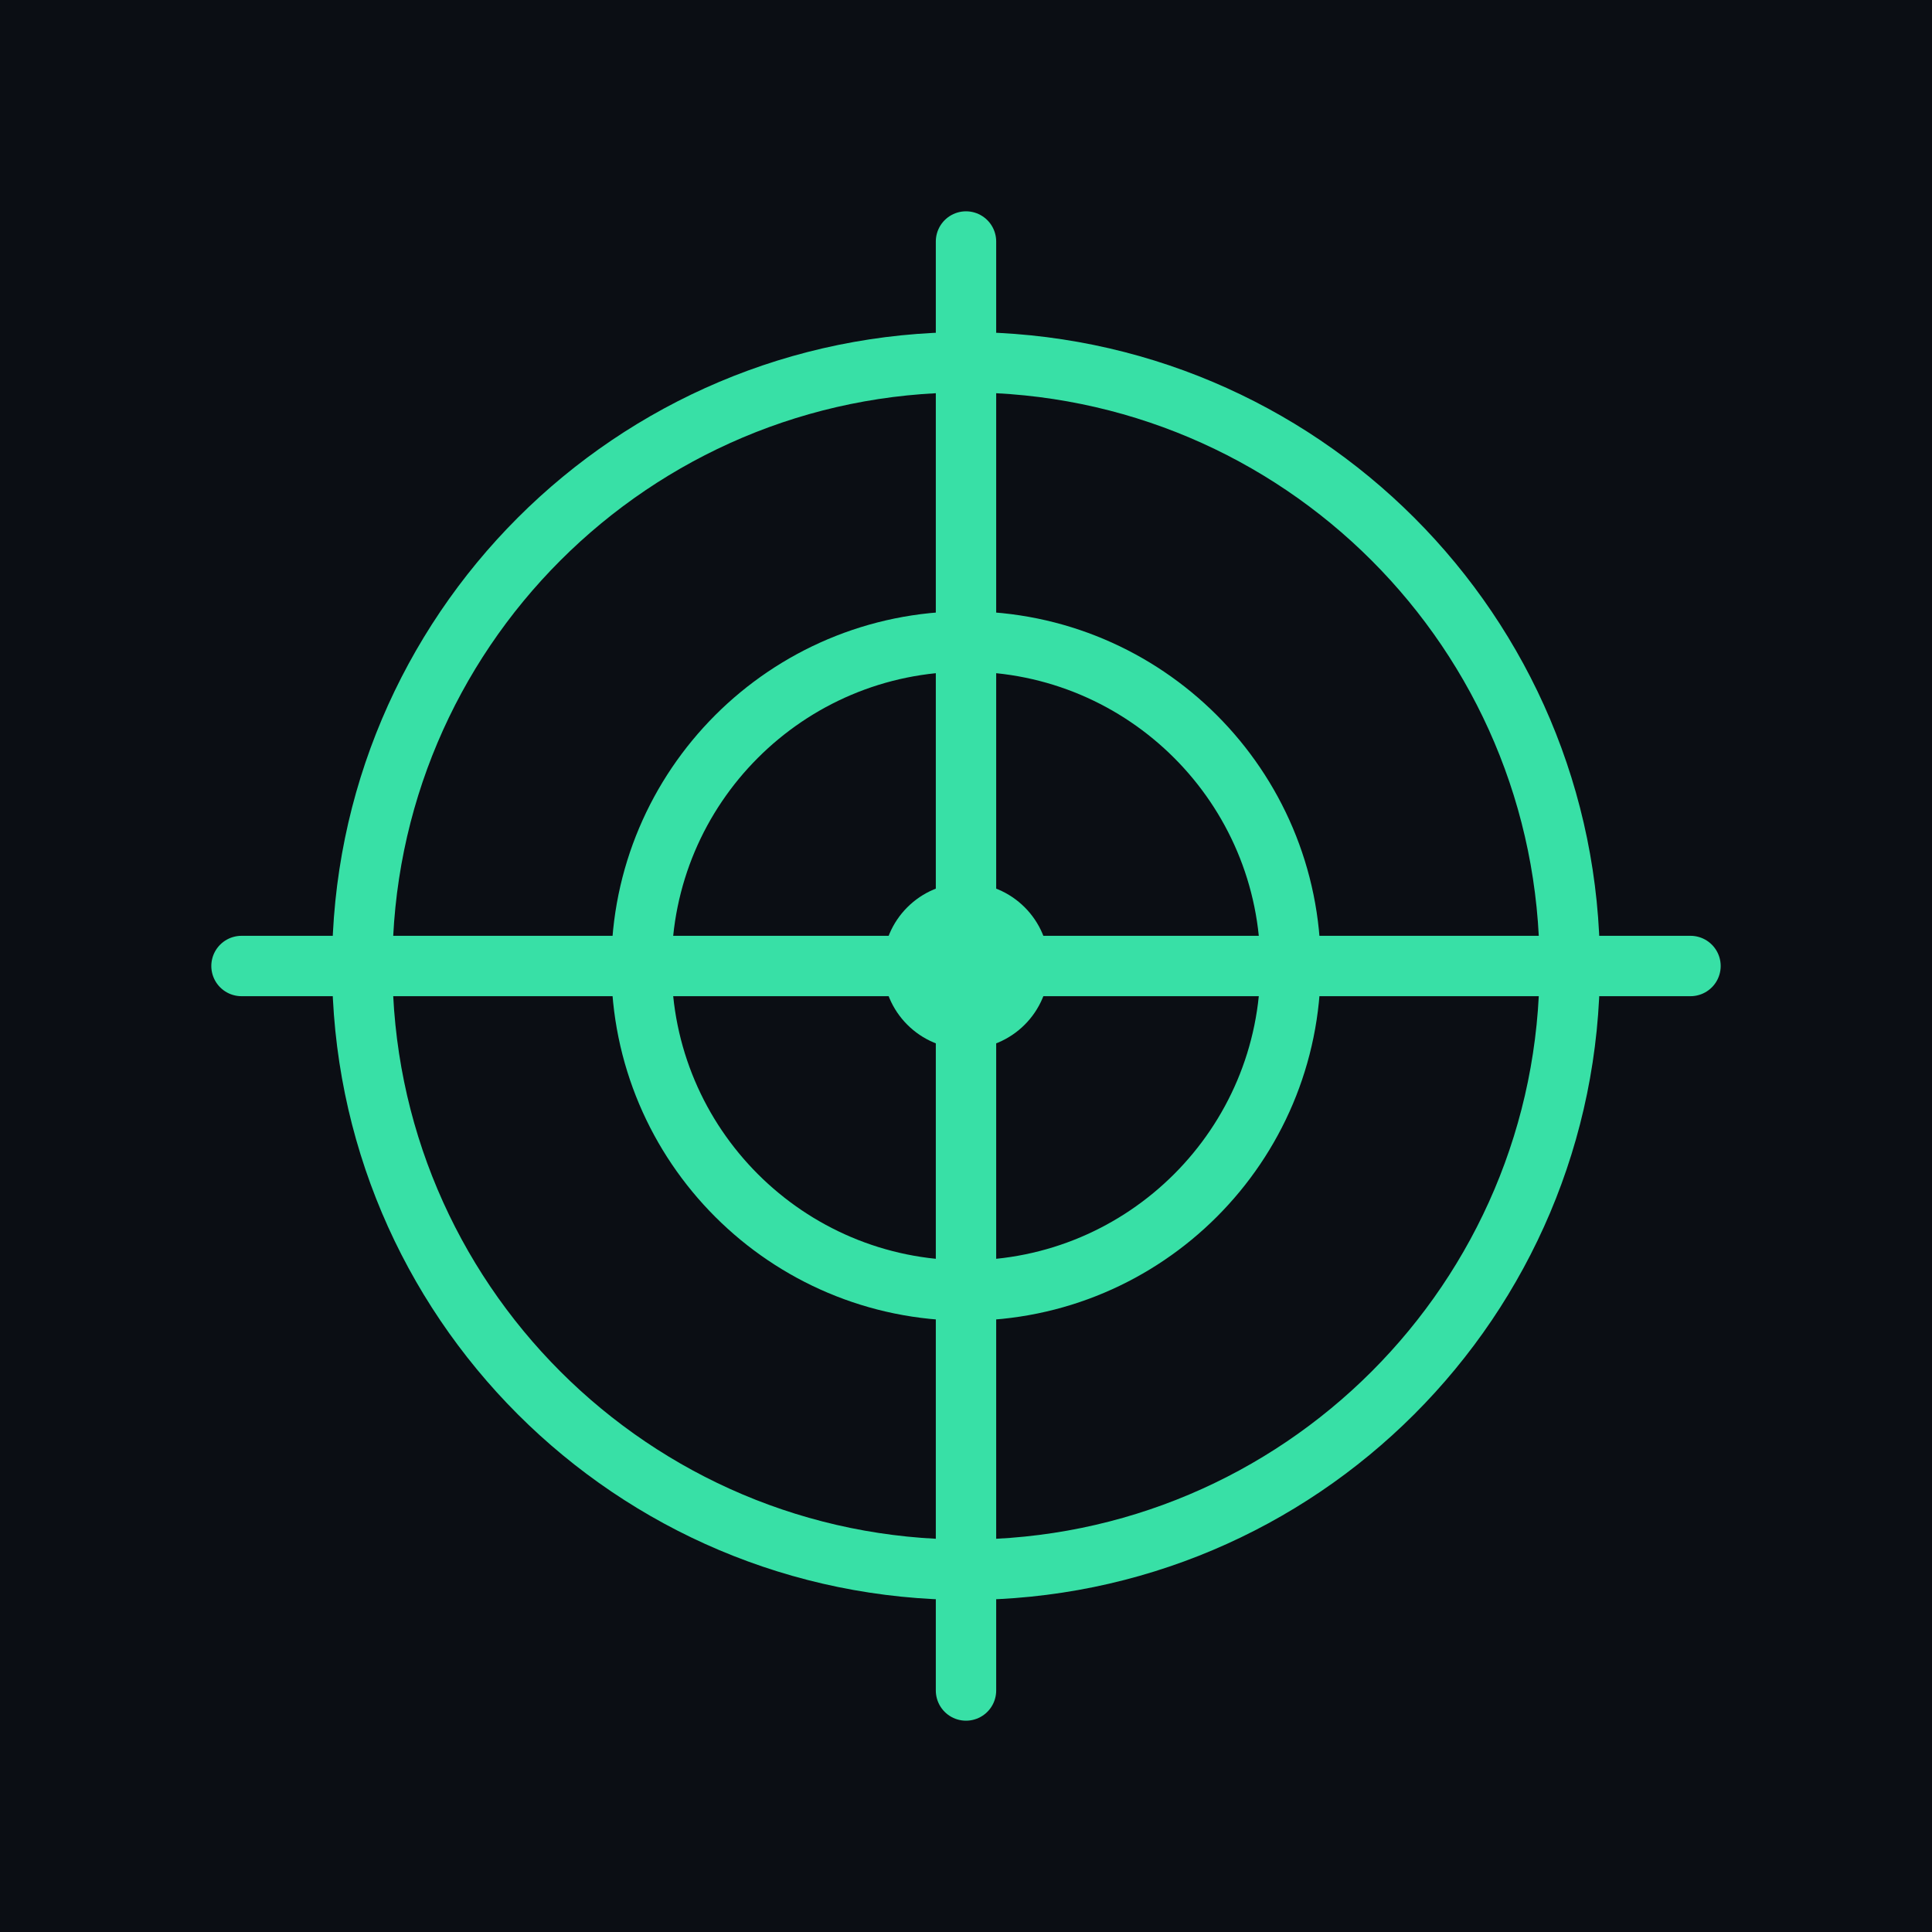
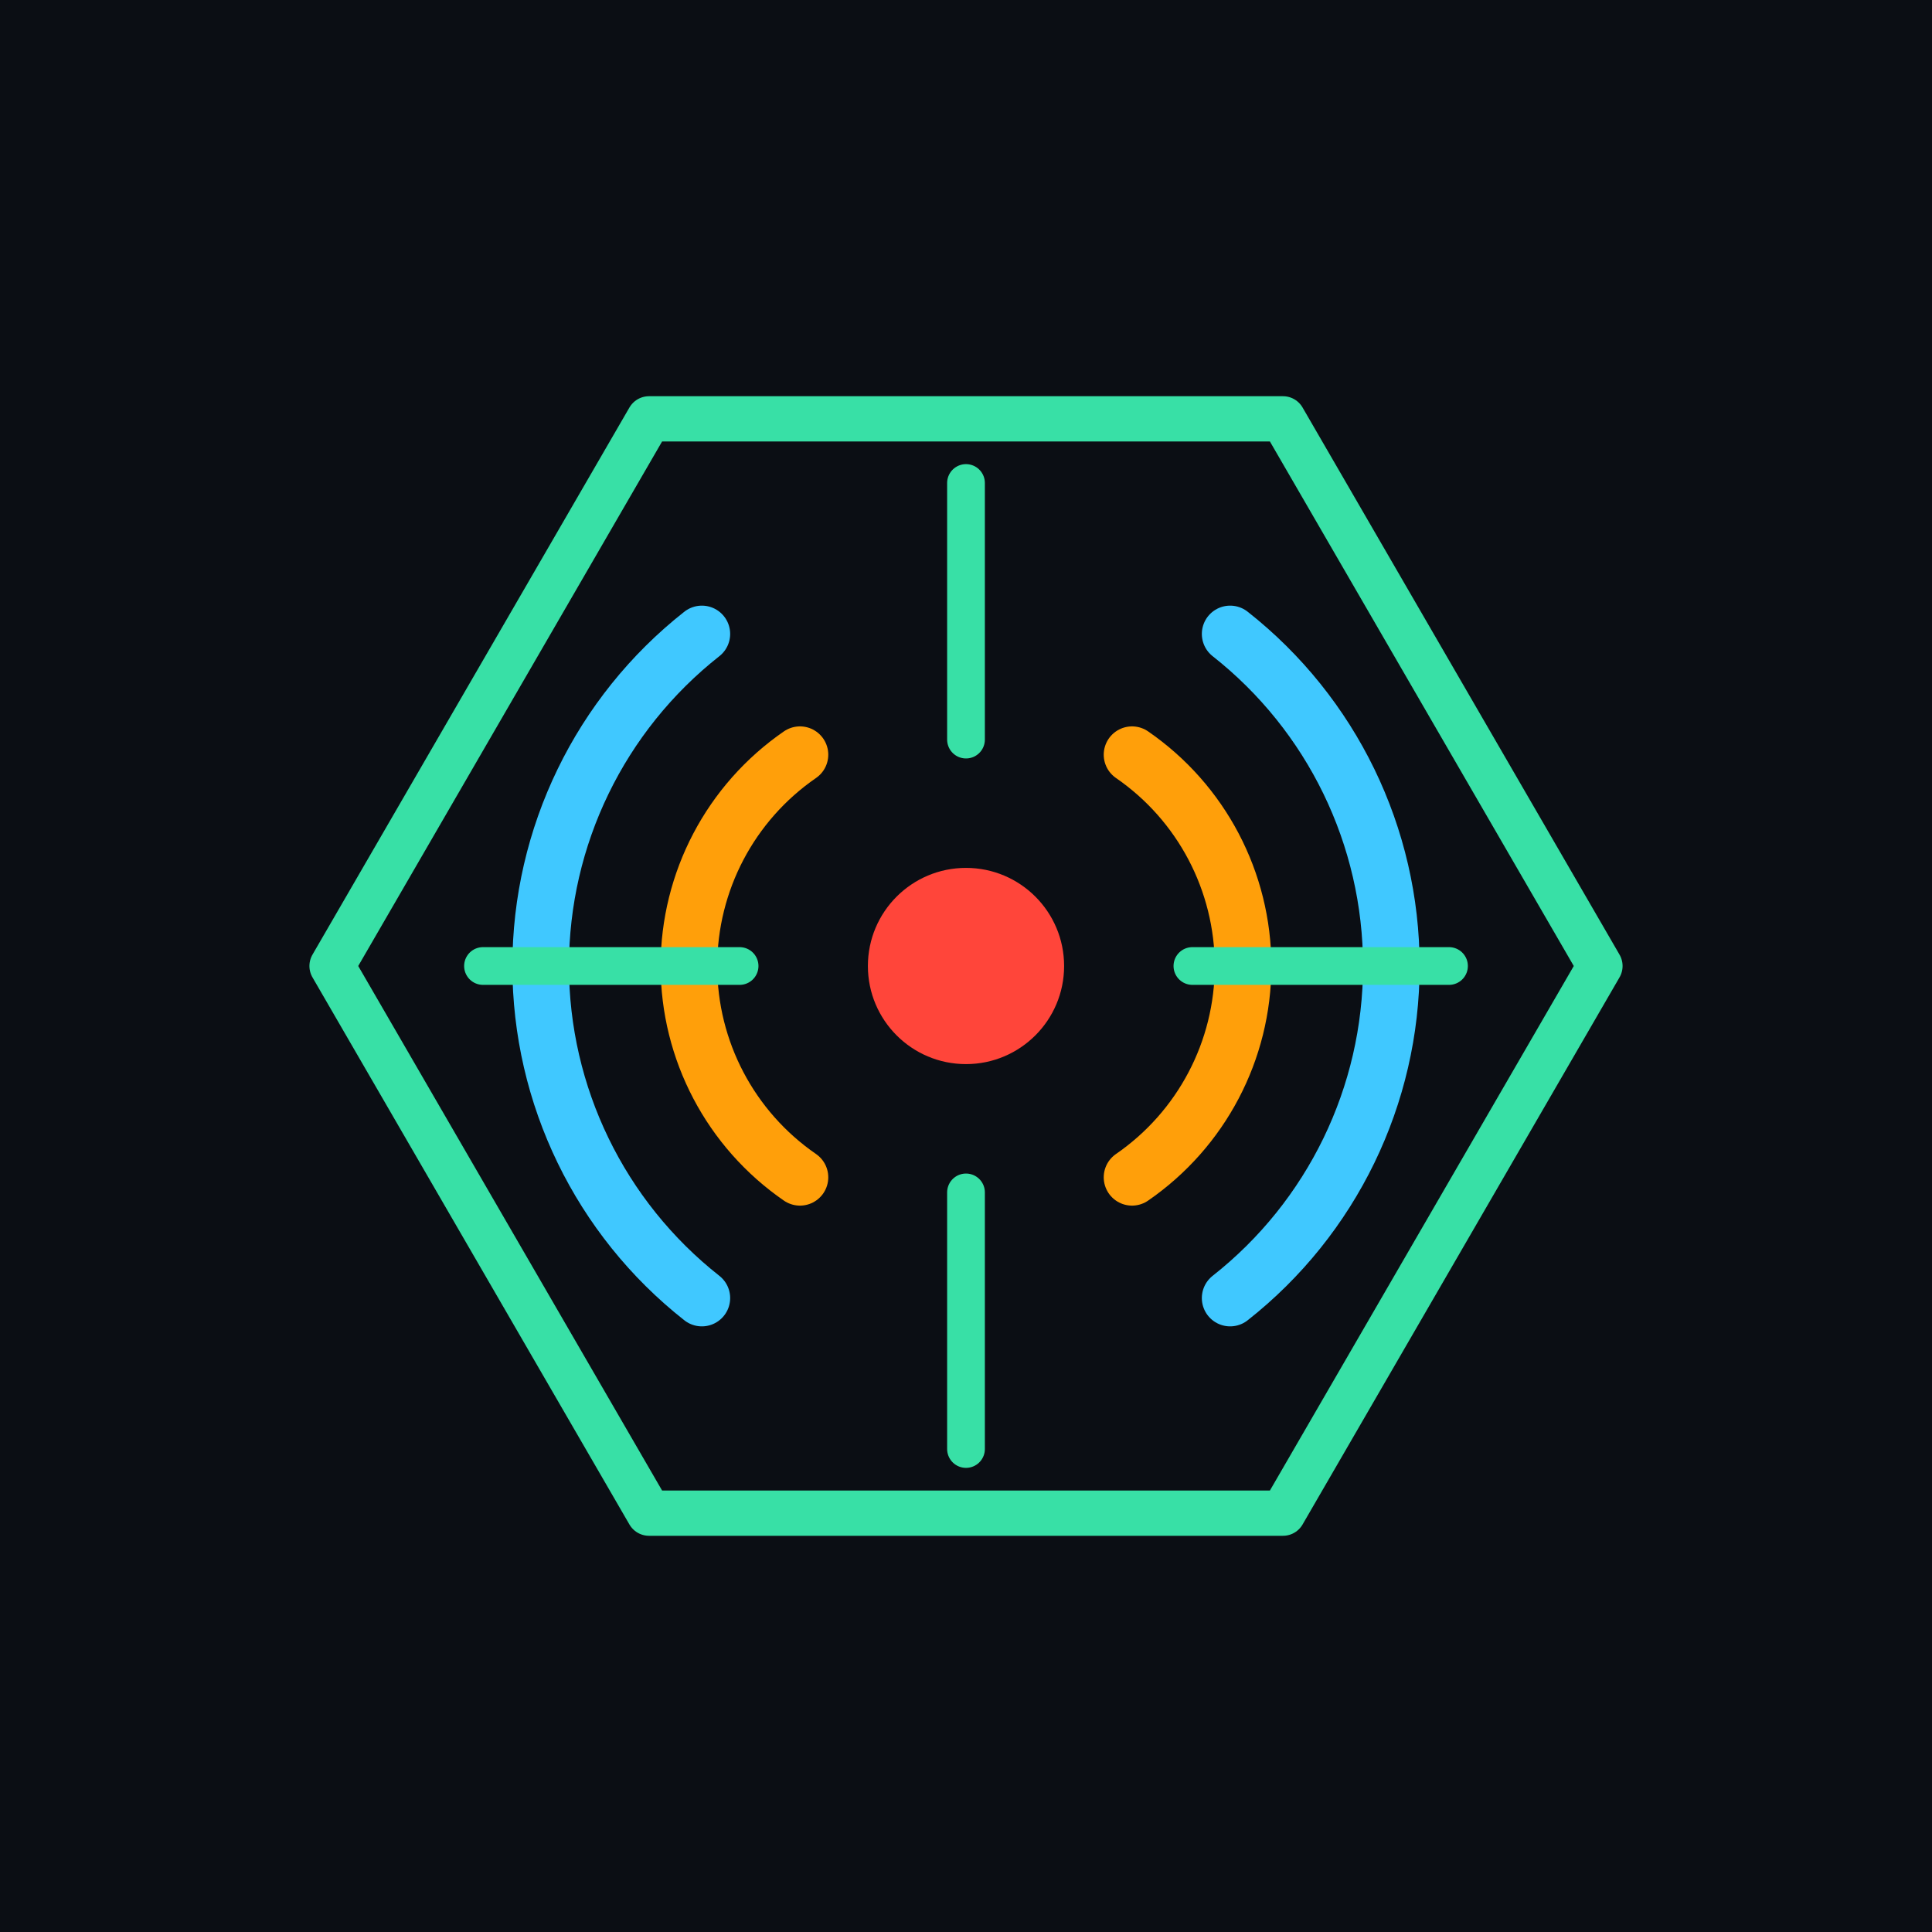
- <svg xmlns="http://www.w3.org/2000/svg" width="512" height="512" viewBox="0 0 512 512">
+ <svg xmlns="http://www.w3.org/2000/svg" viewBox="0 0 512 512" role="img" aria-label="Mesh-Hunter">
  <rect width="512" height="512" fill="#0b0e14" />
-   <g fill="none" stroke="#38e0a6" stroke-width="16" stroke-linecap="round">
-     <circle cx="256" cy="256" r="160" />
-     <circle cx="256" cy="256" r="86" />
-     <line x1="256" y1="64" x2="256" y2="448" />
-     <line x1="64" y1="256" x2="448" y2="256" />
+   <polygon points="424,256 340,111 172,111 88,256 172,401 340,401" fill="none" stroke="#38e0a6" stroke-width="12" stroke-linejoin="round" />
+   <g fill="none" stroke-width="15" stroke-linecap="round">
+     <path d="M326 168 A112 112 0 0 1 326 344" stroke="#40c8ff" />
+     <path d="M186 168 A112 112 0 0 0 186 344" stroke="#40c8ff" />
+     <path d="M300 200 A68 68 0 0 1 300 312" stroke="#ff9f0a" />
+     <path d="M212 200 A68 68 0 0 0 212 312" stroke="#ff9f0a" />
  </g>
-   <circle cx="256" cy="256" r="22" fill="#38e0a6" />
+   <g stroke="#38e0a6" stroke-width="10" stroke-linecap="round">
+     <line x1="256" y1="128" x2="256" y2="196" />
+     <line x1="256" y1="316" x2="256" y2="384" />
+     <line x1="128" y1="256" x2="196" y2="256" />
+     <line x1="316" y1="256" x2="384" y2="256" />
+   </g>
+   <circle cx="256" cy="256" r="26" fill="#ff453a" />
</svg>
